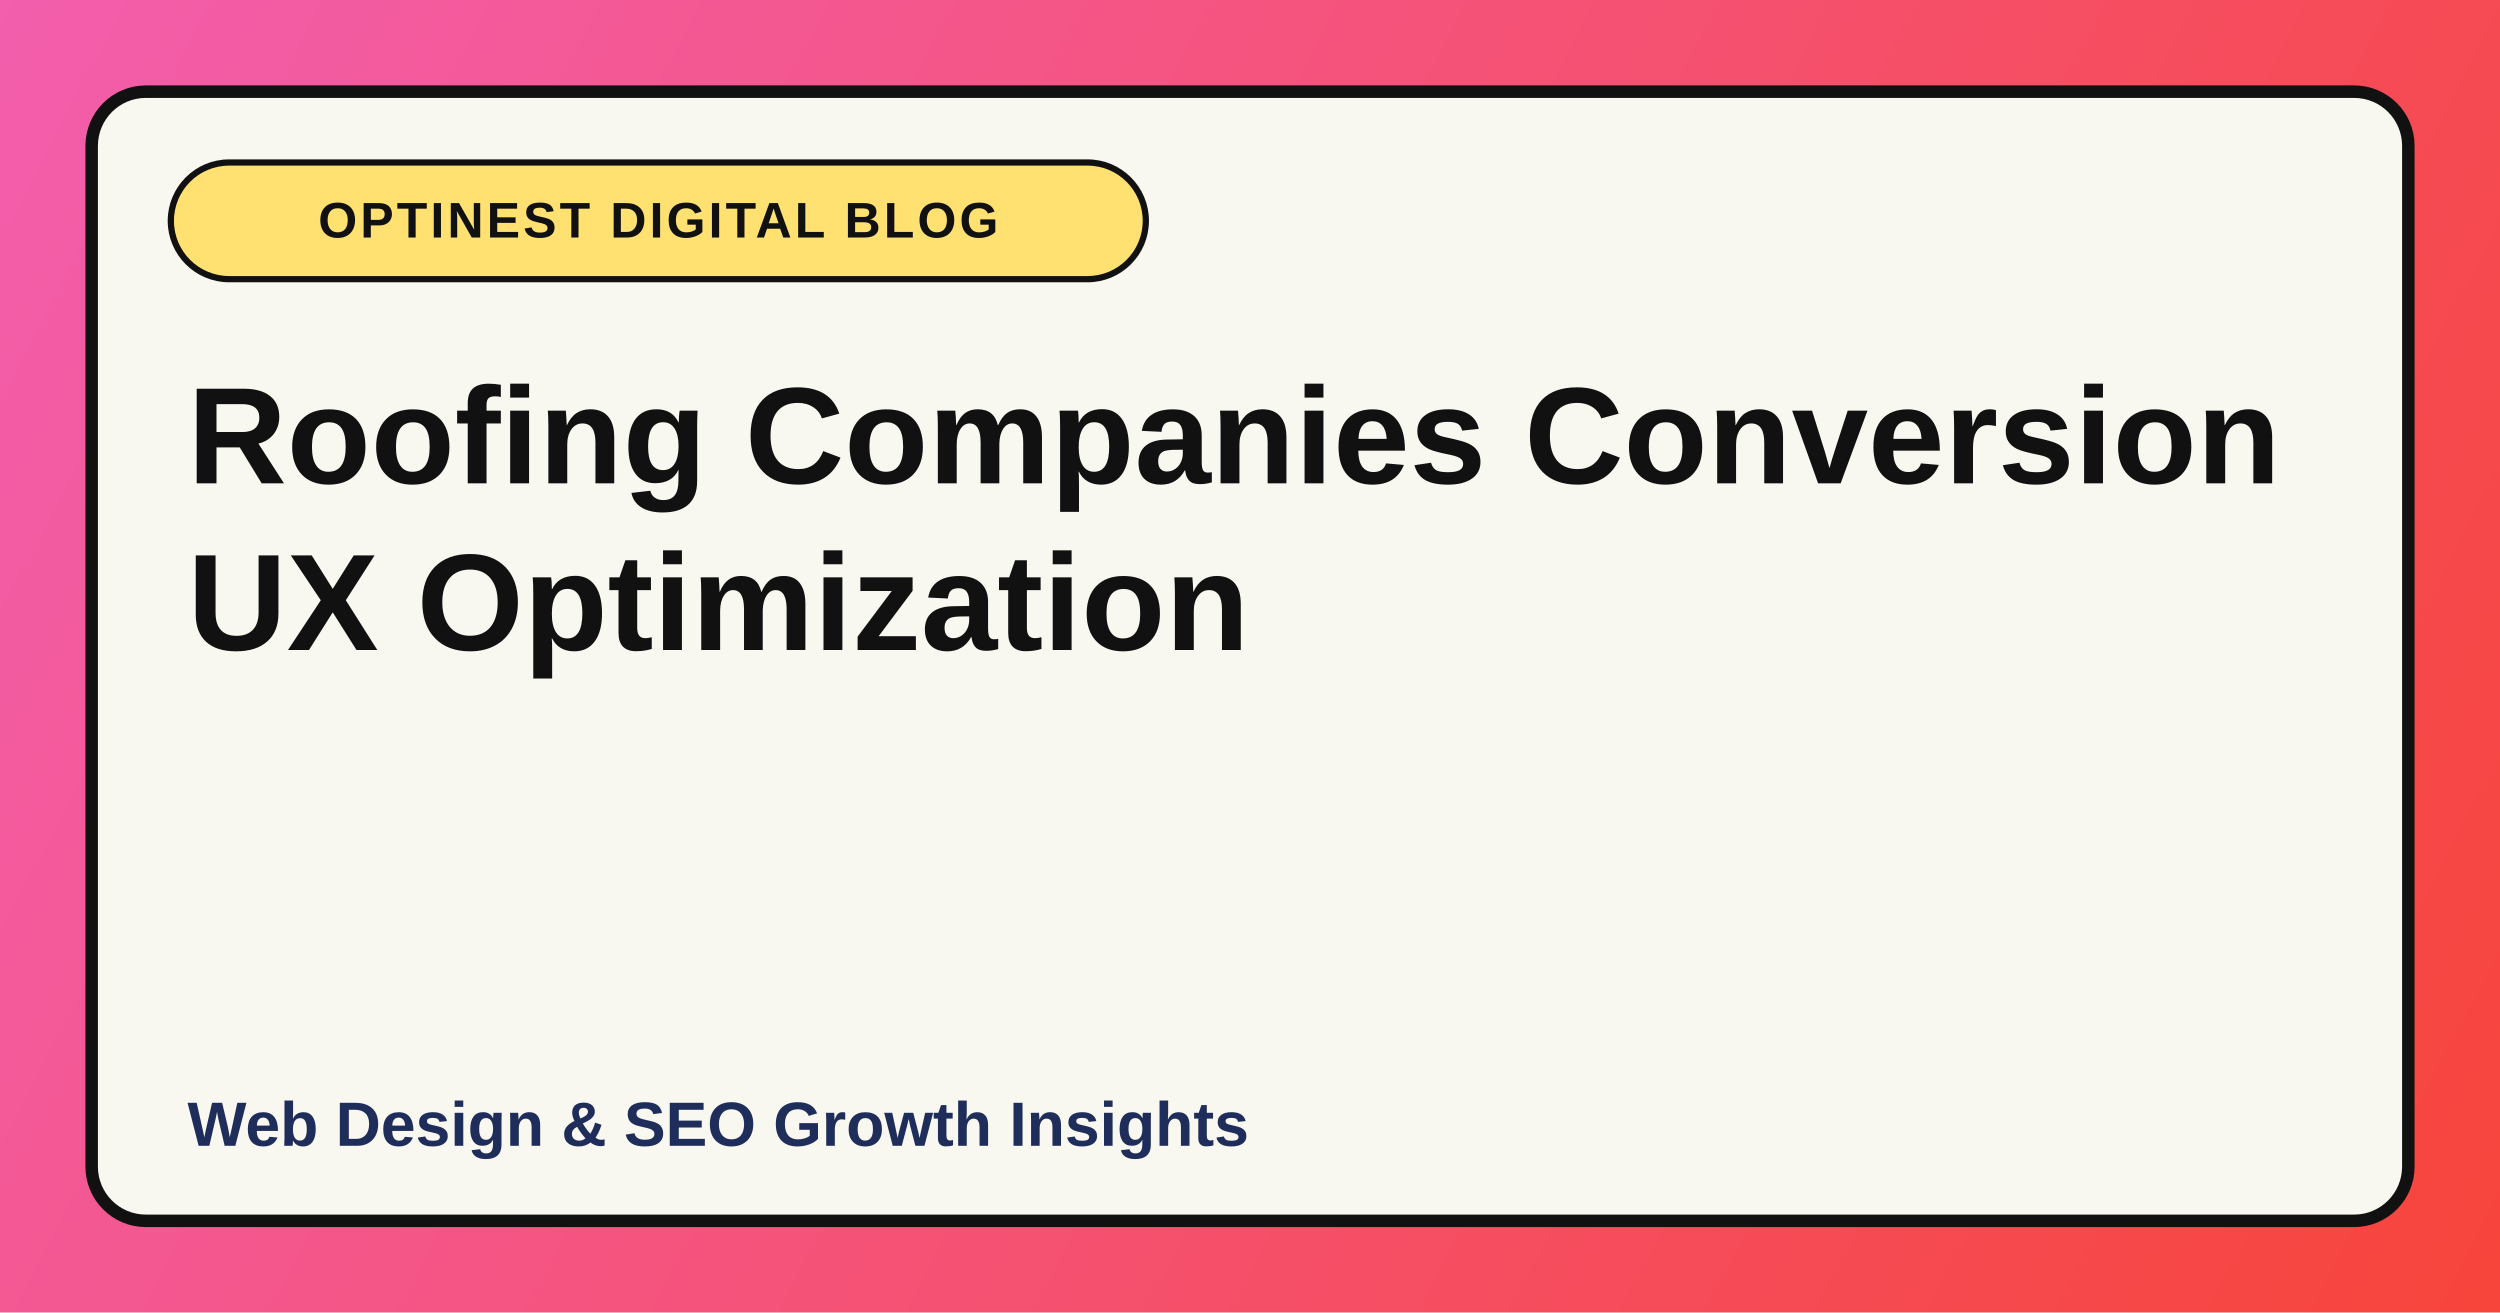
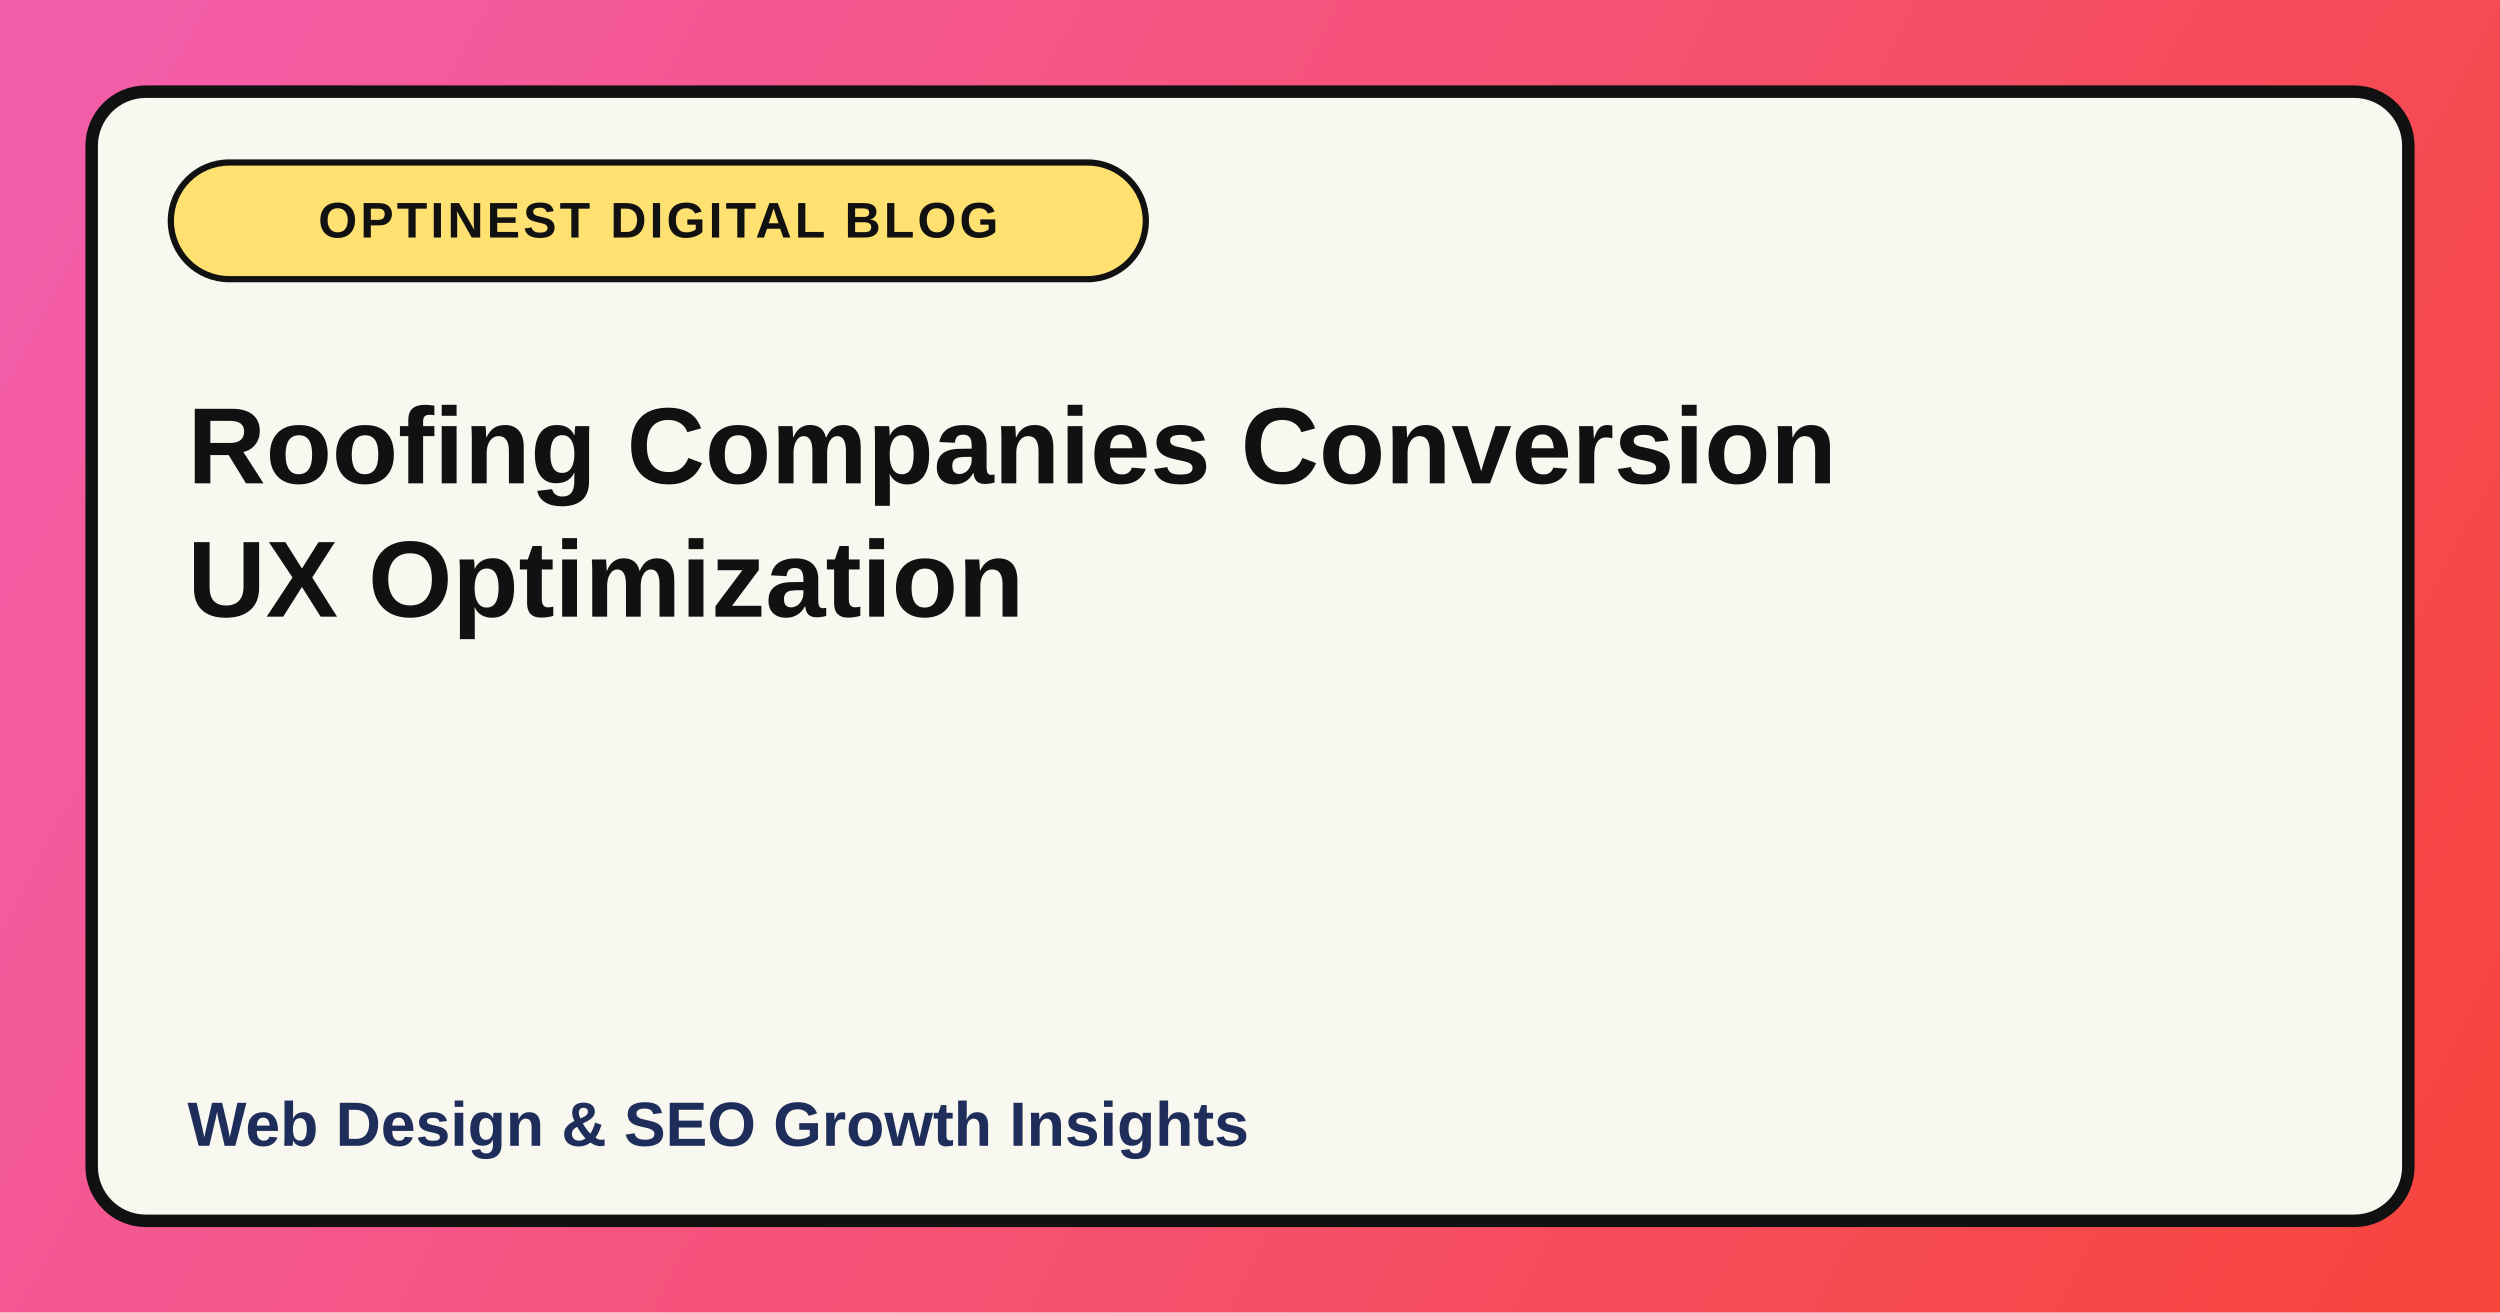
<svg xmlns="http://www.w3.org/2000/svg" width="1200" height="630" viewBox="0 0 1200 630" fill="none">
  <defs>
    <linearGradient id="bg" x1="0" y1="0" x2="1200" y2="630" gradientUnits="userSpaceOnUse">
      <stop offset="0%" stop-color="hsl(328 86% 66%)" />
      <stop offset="100%" stop-color="hsl(3 92% 60%)" />
    </linearGradient>
  </defs>
  <rect width="1200" height="630" fill="url(#bg)" />
  <rect x="44" y="44" width="1112" height="542" rx="26" fill="#F8F8F0" stroke="#111" stroke-width="6" />
  <rect x="82" y="78" width="468" height="56" rx="28" fill="#FFE171" stroke="#111" stroke-width="3" />
  <text x="316" y="114" text-anchor="middle" font-family="Arial, sans-serif" font-size="24" font-weight="700" letter-spacing="1.5" fill="#111">OPTINEST DIGITAL BLOG</text>
-   <text x="90" y="232" font-family="Arial Black, Arial, sans-serif" font-size="66" font-weight="900" fill="#111">
+   <text x="90" y="232" font-family="Arial Black, Arial, sans-serif" font-size="52" font-weight="900" fill="#111">
    <tspan x="90" dy="0">Roofing Companies Conversion</tspan>
-     <tspan x="90" dy="80">UX Optimization</tspan>
+     <tspan x="90" dy="64">UX Optimization</tspan>
  </text>
  <text x="90" y="550" font-family="Arial, sans-serif" font-size="30" font-weight="700" fill="#1f2d5a">Web Design &amp; SEO Growth Insights</text>
</svg>
